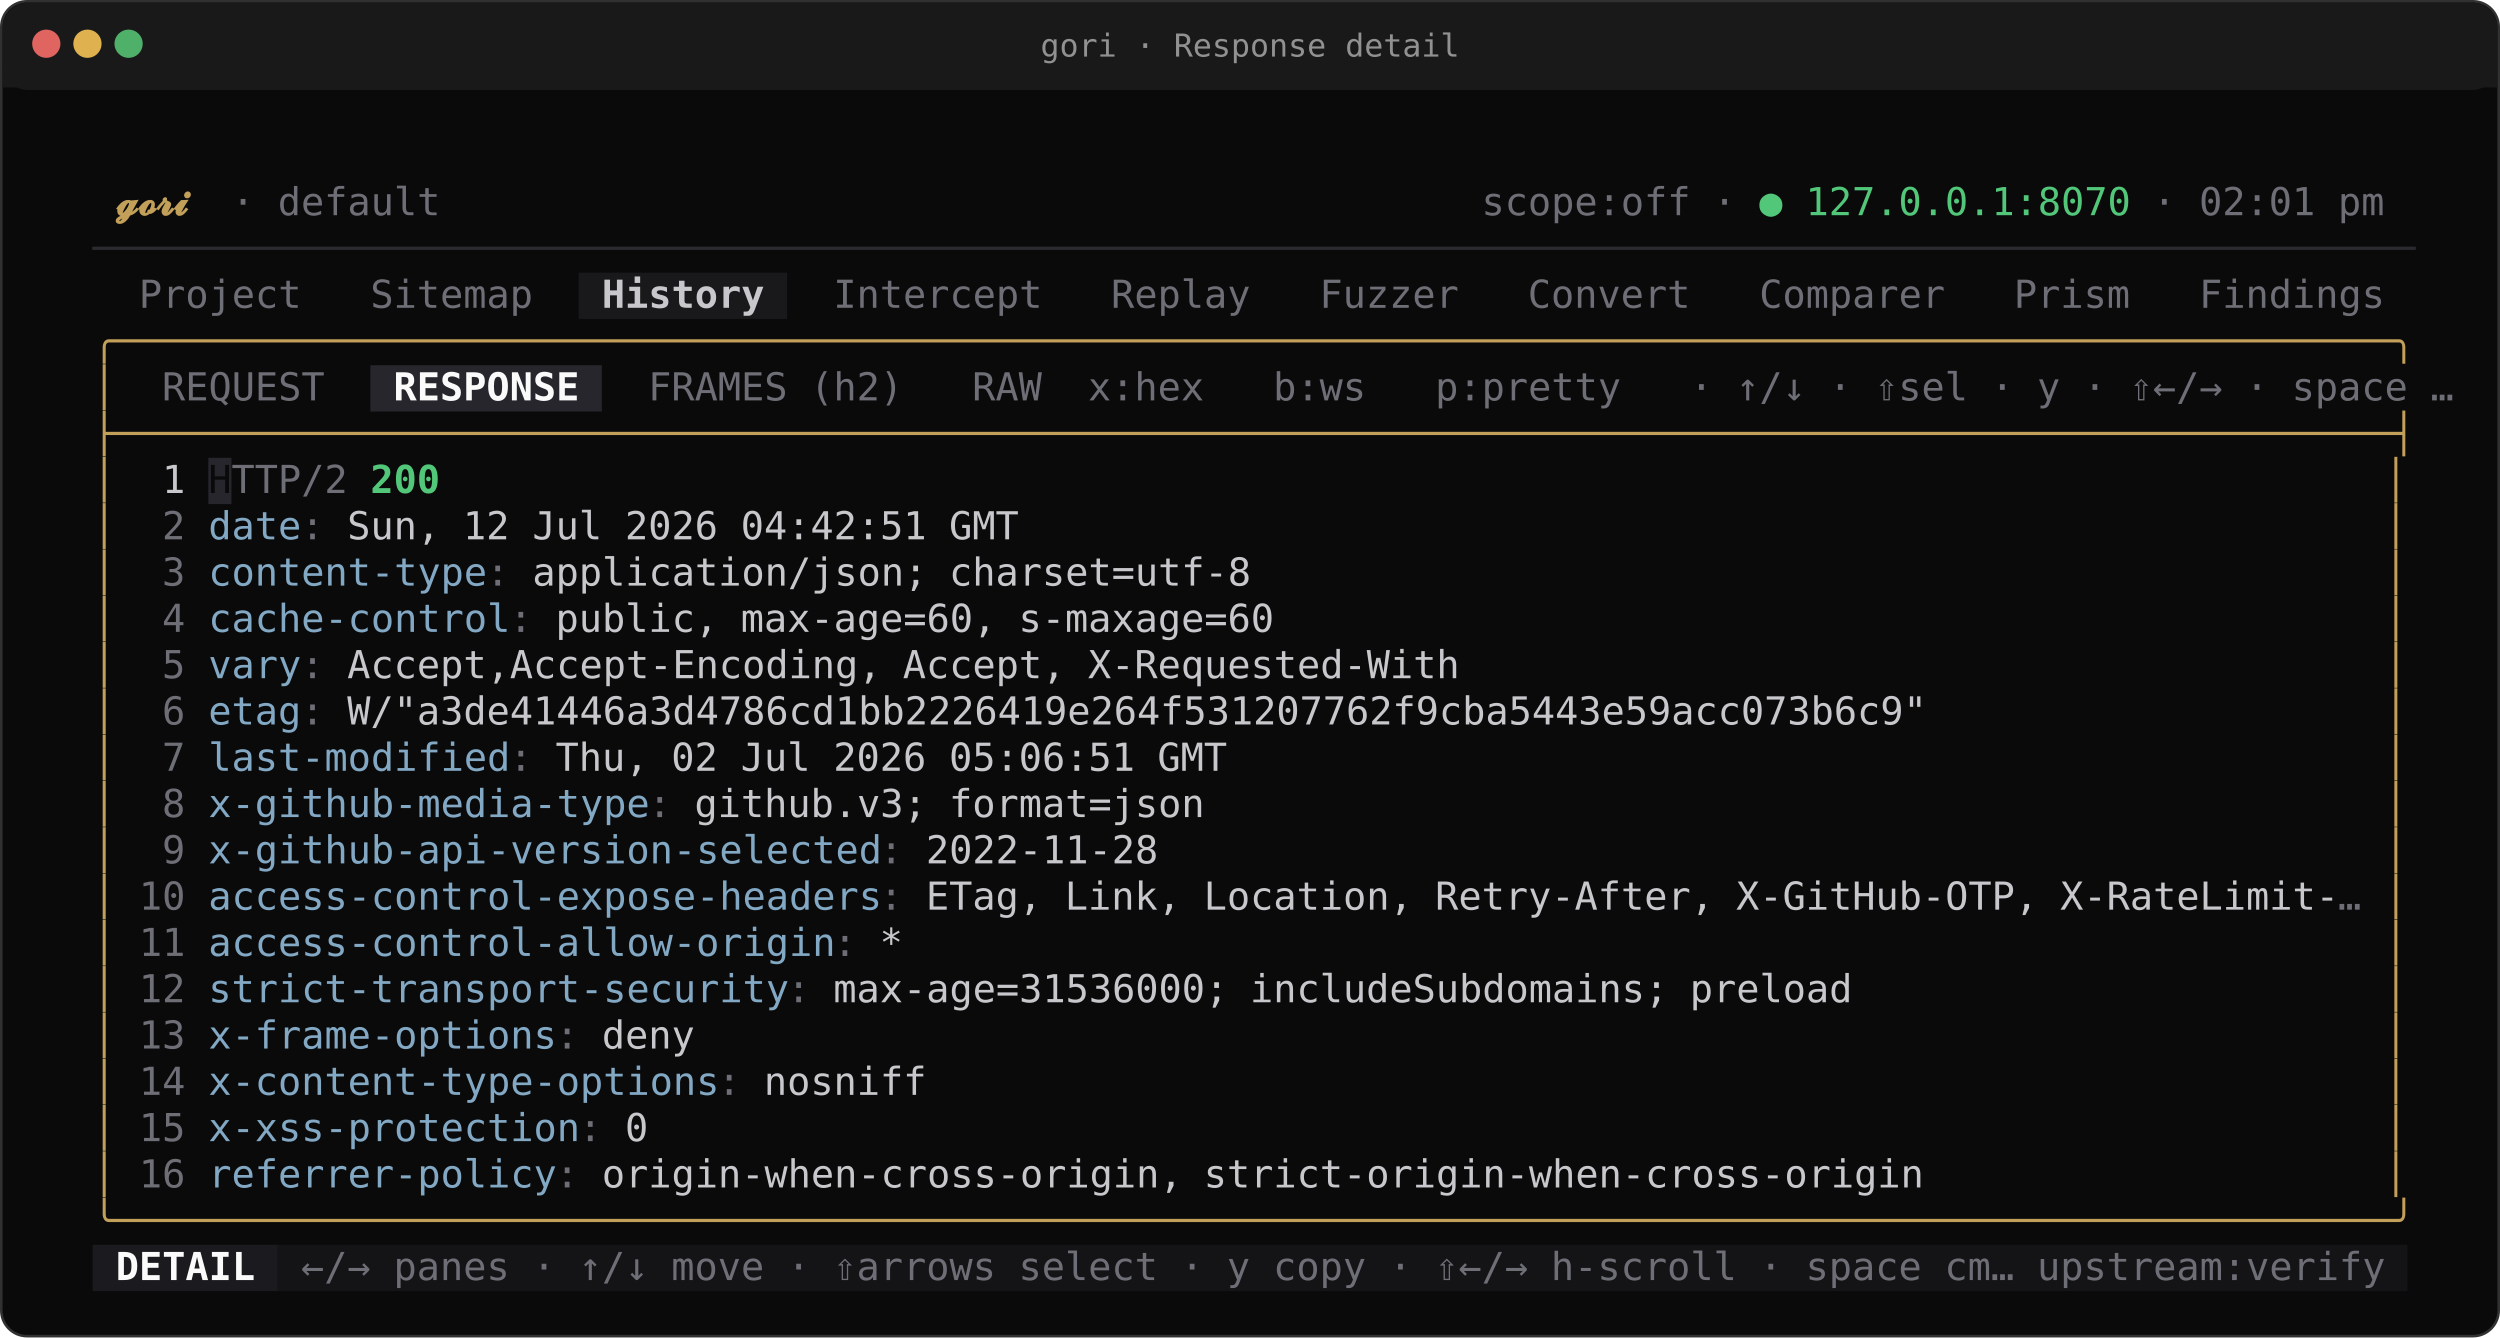
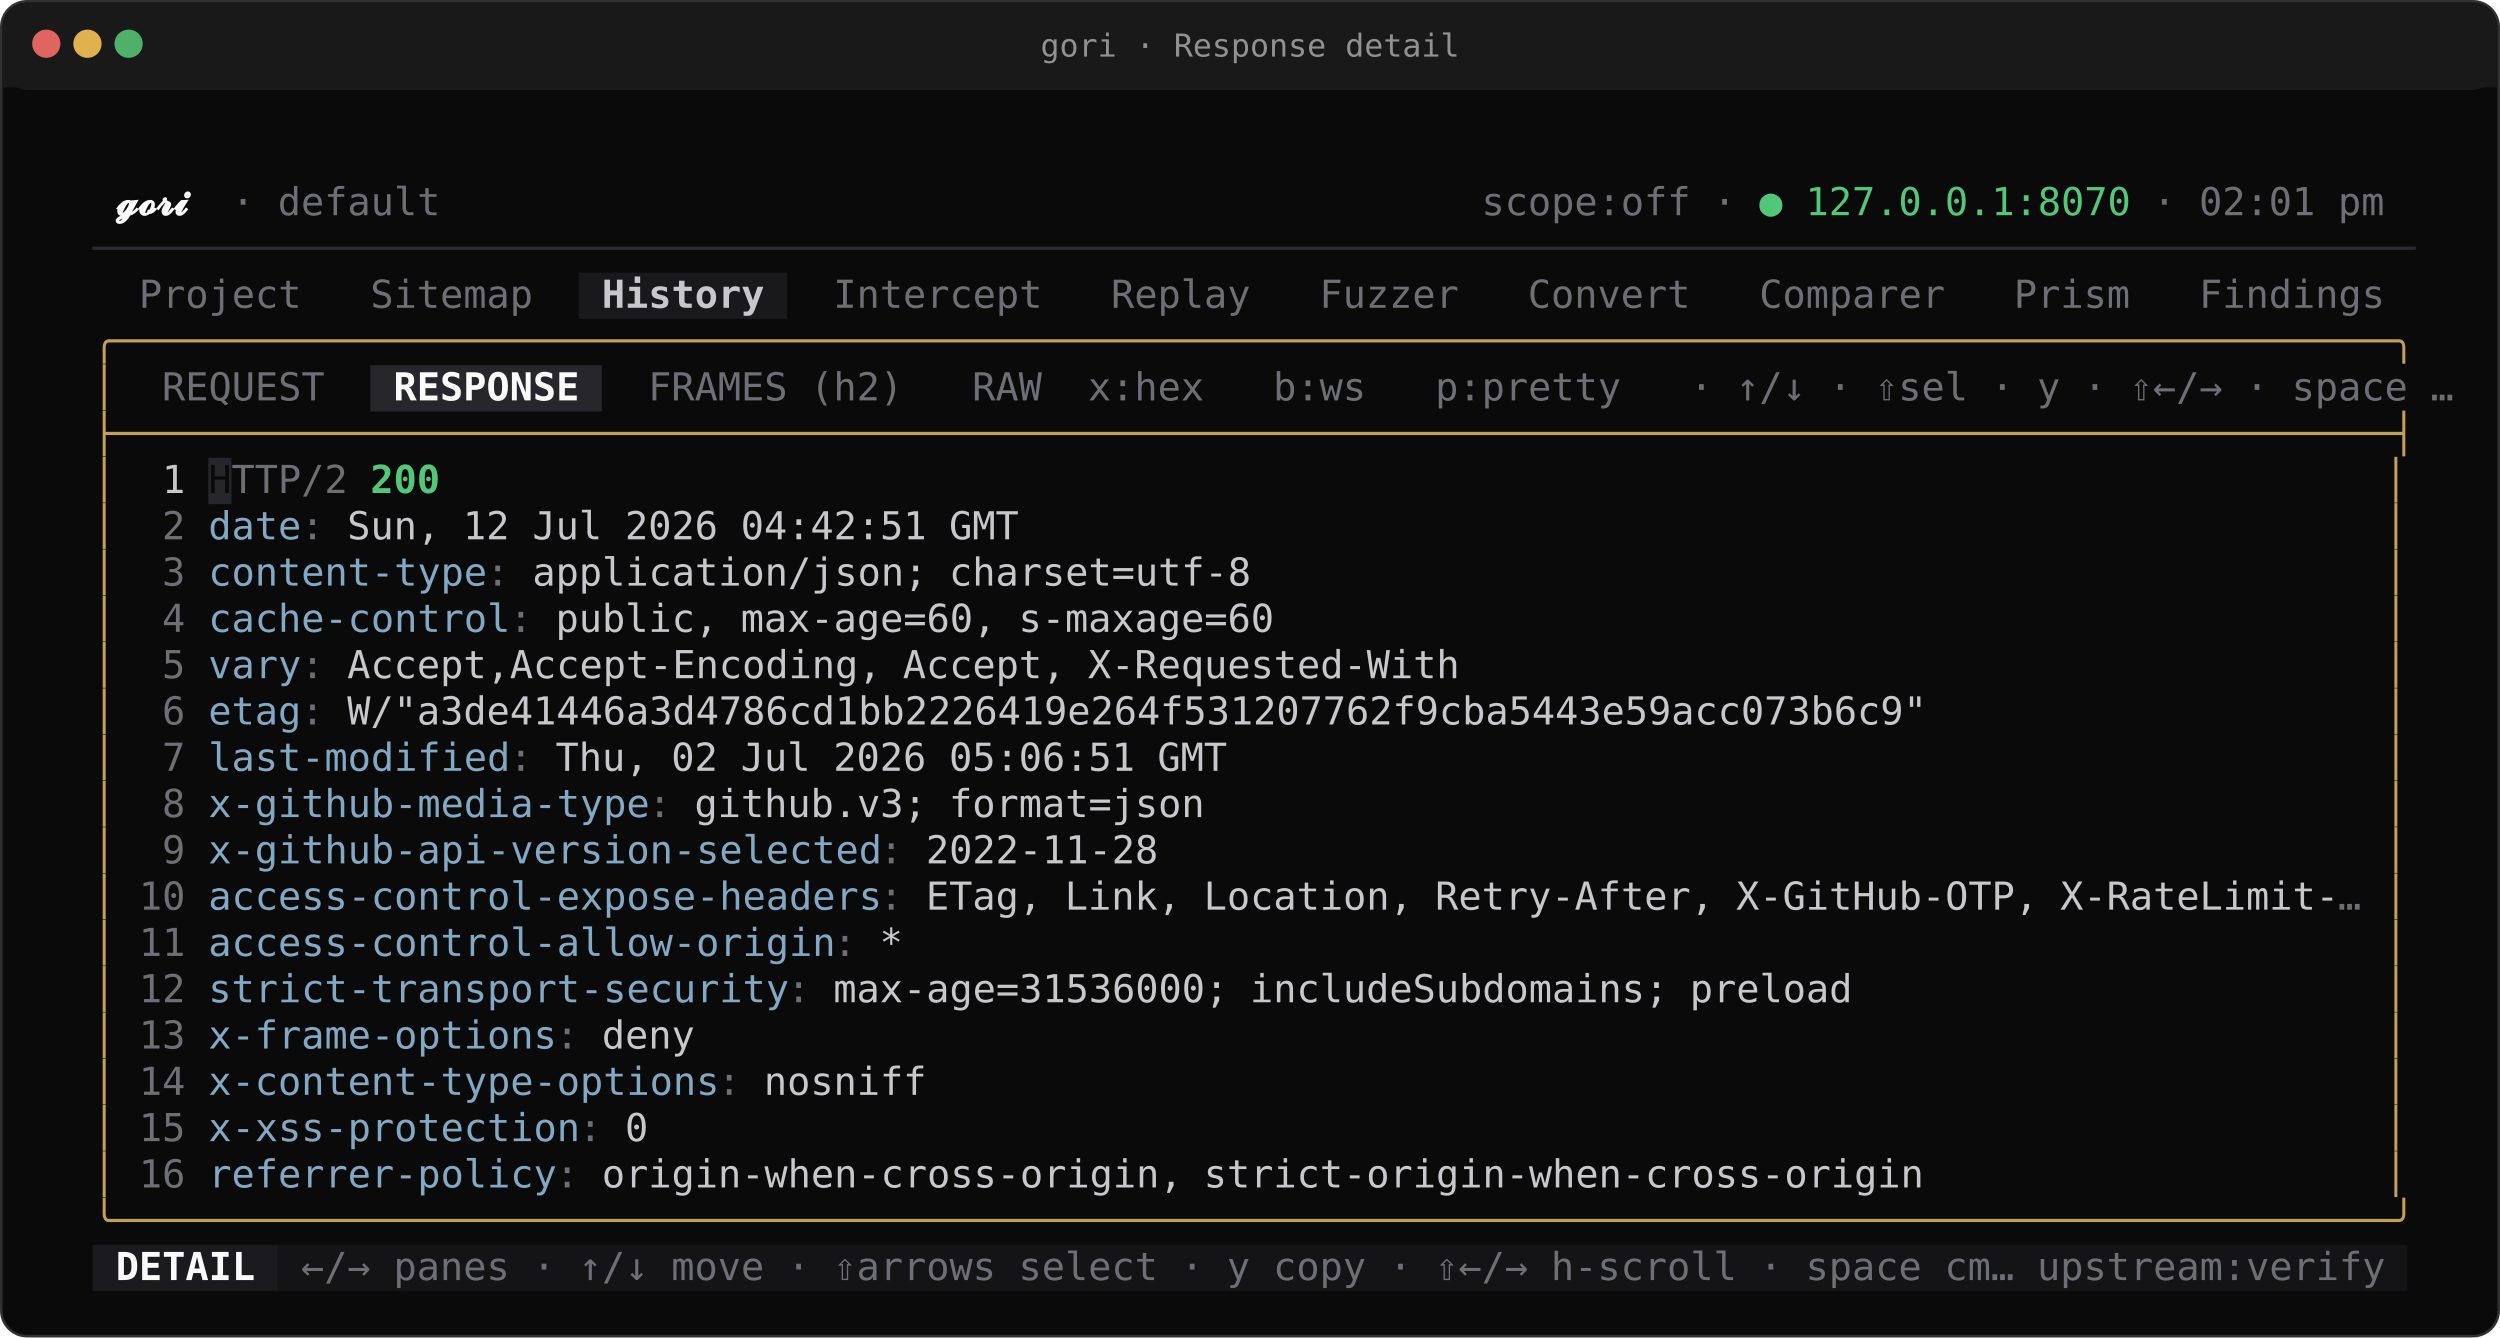
<svg xmlns="http://www.w3.org/2000/svg" width="972" height="520" viewBox="0 0 972.0 520.0" font-family="ui-monospace,'SF Mono','JetBrains Mono',Menlo,Consolas,monospace" font-size="15.0px" role="img" aria-label="gori · Response detail">
  <rect x="0.5" y="0.5" width="971.0" height="519.0" rx="10" ry="10" fill="#0a0a0b" stroke="#313132" stroke-width="1" />
  <rect x="1" y="1" width="970.0" height="34.0" rx="10" ry="10" fill="#19191a" />
  <rect x="1" y="24.0" width="970.0" height="10" fill="#19191a" />
  <circle cx="18.0" cy="17.0" r="5.5" fill="#e0645f" />
  <circle cx="34.0" cy="17.0" r="5.5" fill="#e0b24f" />
  <circle cx="50.0" cy="17.0" r="5.5" fill="#4fb06a" />
  <text x="486.0" y="22.0" text-anchor="middle" fill="#919191" font-size="12.3px">gori · Response detail</text>
  <rect x="225.00" y="106.00" width="81.00" height="18.00" fill="#19191c" />
  <rect x="144.00" y="142.00" width="90.00" height="18.00" fill="#26262c" />
  <rect x="81.00" y="178.00" width="9.00" height="18.00" fill="#26262c" />
  <rect x="36.00" y="484.00" width="72.00" height="18.00" fill="#1b1b1f" />
  <rect x="108.00" y="484.00" width="828.00" height="18.00" fill="#141417" />
-   <text x="45.00" y="83.68" textLength="36.00" lengthAdjust="spacingAndGlyphs" fill="#c2a05a" font-weight="700" xml:space="preserve">𝓰𝓸𝓻𝓲</text>
+   <text x="45.00" y="83.68" textLength="36.00" lengthAdjust="spacingAndGlyphs" fill="#fafafa" font-weight="700" xml:space="preserve">𝓰𝓸𝓻𝓲</text>
  <text x="90.00" y="83.68" textLength="9.00" lengthAdjust="spacingAndGlyphs" fill="#6e6e76" xml:space="preserve">·</text>
  <text x="108.00" y="83.68" textLength="63.00" lengthAdjust="spacingAndGlyphs" fill="#6e6e76" xml:space="preserve">default</text>
  <text x="576.00" y="83.68" textLength="81.00" lengthAdjust="spacingAndGlyphs" fill="#6e6e76" xml:space="preserve">scope:off</text>
  <text x="666.00" y="83.68" textLength="9.00" lengthAdjust="spacingAndGlyphs" fill="#6e6e76" xml:space="preserve">·</text>
  <text x="684.00" y="83.68" textLength="9.00" lengthAdjust="spacingAndGlyphs" fill="#52c77a" xml:space="preserve">●</text>
  <text x="702.00" y="83.68" textLength="126.00" lengthAdjust="spacingAndGlyphs" fill="#52c77a" xml:space="preserve">127.0.0.1:8070</text>
  <text x="837.00" y="83.68" textLength="9.00" lengthAdjust="spacingAndGlyphs" fill="#6e6e76" xml:space="preserve">·</text>
  <text x="855.00" y="83.68" textLength="45.00" lengthAdjust="spacingAndGlyphs" fill="#6e6e76" xml:space="preserve">02:01</text>
  <text x="909.00" y="83.68" textLength="18.00" lengthAdjust="spacingAndGlyphs" fill="#6e6e76" xml:space="preserve">pm</text>
  <text x="36.00" y="101.68" textLength="900.00" lengthAdjust="spacingAndGlyphs" fill="#2a2a30" xml:space="preserve">────────────────────────────────────────────────────────────────────────────────────────────────────</text>
  <text x="54.00" y="119.68" textLength="63.00" lengthAdjust="spacingAndGlyphs" fill="#6e6e76" xml:space="preserve">Project</text>
  <text x="144.00" y="119.68" textLength="63.00" lengthAdjust="spacingAndGlyphs" fill="#6e6e76" xml:space="preserve">Sitemap</text>
  <text x="234.00" y="119.68" textLength="63.00" lengthAdjust="spacingAndGlyphs" fill="#c8c8cc" font-weight="700" xml:space="preserve">History</text>
  <text x="324.00" y="119.68" textLength="81.00" lengthAdjust="spacingAndGlyphs" fill="#6e6e76" xml:space="preserve">Intercept</text>
  <text x="432.00" y="119.68" textLength="54.00" lengthAdjust="spacingAndGlyphs" fill="#6e6e76" xml:space="preserve">Replay</text>
  <text x="513.00" y="119.68" textLength="54.00" lengthAdjust="spacingAndGlyphs" fill="#6e6e76" xml:space="preserve">Fuzzer</text>
  <text x="594.00" y="119.68" textLength="63.00" lengthAdjust="spacingAndGlyphs" fill="#6e6e76" xml:space="preserve">Convert</text>
  <text x="684.00" y="119.68" textLength="72.00" lengthAdjust="spacingAndGlyphs" fill="#6e6e76" xml:space="preserve">Comparer</text>
  <text x="783.00" y="119.68" textLength="45.00" lengthAdjust="spacingAndGlyphs" fill="#6e6e76" xml:space="preserve">Prism</text>
  <text x="855.00" y="119.68" textLength="72.00" lengthAdjust="spacingAndGlyphs" fill="#6e6e76" xml:space="preserve">Findings</text>
  <text x="36.00" y="137.68" textLength="900.00" lengthAdjust="spacingAndGlyphs" fill="#c2a05a" xml:space="preserve">╭──────────────────────────────────────────────────────────────────────────────────────────────────╮</text>
  <text x="36.00" y="155.68" textLength="9.00" lengthAdjust="spacingAndGlyphs" fill="#c2a05a" xml:space="preserve">│</text>
  <text x="63.00" y="155.68" textLength="63.00" lengthAdjust="spacingAndGlyphs" fill="#6e6e76" xml:space="preserve">REQUEST</text>
  <text x="153.00" y="155.68" textLength="72.00" lengthAdjust="spacingAndGlyphs" fill="#fafafa" font-weight="700" xml:space="preserve">RESPONSE</text>
  <text x="252.00" y="155.68" textLength="54.00" lengthAdjust="spacingAndGlyphs" fill="#6e6e76" xml:space="preserve">FRAMES</text>
  <text x="315.00" y="155.68" textLength="36.00" lengthAdjust="spacingAndGlyphs" fill="#6e6e76" xml:space="preserve">(h2)</text>
  <text x="378.00" y="155.68" textLength="27.00" lengthAdjust="spacingAndGlyphs" fill="#6e6e76" xml:space="preserve">RAW</text>
  <text x="423.00" y="155.68" textLength="45.00" lengthAdjust="spacingAndGlyphs" fill="#6e6e76" xml:space="preserve">x:hex</text>
  <text x="495.00" y="155.68" textLength="36.00" lengthAdjust="spacingAndGlyphs" fill="#6e6e76" xml:space="preserve">b:ws</text>
  <text x="558.00" y="155.68" textLength="72.00" lengthAdjust="spacingAndGlyphs" fill="#6e6e76" xml:space="preserve">p:pretty</text>
  <text x="657.00" y="155.68" textLength="9.00" lengthAdjust="spacingAndGlyphs" fill="#6e6e76" xml:space="preserve">·</text>
  <text x="675.00" y="155.68" textLength="27.00" lengthAdjust="spacingAndGlyphs" fill="#6e6e76" xml:space="preserve">↑/↓</text>
  <text x="711.00" y="155.68" textLength="9.00" lengthAdjust="spacingAndGlyphs" fill="#6e6e76" xml:space="preserve">·</text>
  <text x="729.00" y="155.68" textLength="36.00" lengthAdjust="spacingAndGlyphs" fill="#6e6e76" xml:space="preserve">⇧sel</text>
  <text x="774.00" y="155.68" textLength="9.00" lengthAdjust="spacingAndGlyphs" fill="#6e6e76" xml:space="preserve">·</text>
  <text x="792.00" y="155.68" textLength="9.00" lengthAdjust="spacingAndGlyphs" fill="#6e6e76" xml:space="preserve">y</text>
  <text x="810.00" y="155.68" textLength="9.00" lengthAdjust="spacingAndGlyphs" fill="#6e6e76" xml:space="preserve">·</text>
  <text x="828.00" y="155.68" textLength="36.00" lengthAdjust="spacingAndGlyphs" fill="#6e6e76" xml:space="preserve">⇧←/→</text>
  <text x="873.00" y="155.68" textLength="9.00" lengthAdjust="spacingAndGlyphs" fill="#6e6e76" xml:space="preserve">·</text>
  <text x="891.00" y="155.68" textLength="45.00" lengthAdjust="spacingAndGlyphs" fill="#6e6e76" xml:space="preserve">space</text>
  <text x="945.00" y="155.68" textLength="9.00" lengthAdjust="spacingAndGlyphs" fill="#6e6e76" xml:space="preserve">…</text>
  <text x="36.00" y="173.68" textLength="900.00" lengthAdjust="spacingAndGlyphs" fill="#c2a05a" xml:space="preserve">├──────────────────────────────────────────────────────────────────────────────────────────────────┤</text>
  <text x="36.00" y="191.68" textLength="9.00" lengthAdjust="spacingAndGlyphs" fill="#c2a05a" xml:space="preserve">│</text>
  <text x="63.00" y="191.68" textLength="9.00" lengthAdjust="spacingAndGlyphs" fill="#c8c8cc" xml:space="preserve">1</text>
  <text x="81.00" y="191.68" textLength="9.00" lengthAdjust="spacingAndGlyphs" fill="#0a0a0b" xml:space="preserve">H</text>
  <text x="90.00" y="191.68" textLength="45.00" lengthAdjust="spacingAndGlyphs" fill="#6e6e76" xml:space="preserve">TTP/2</text>
  <text x="144.00" y="191.68" textLength="27.00" lengthAdjust="spacingAndGlyphs" fill="#52c77a" font-weight="700" xml:space="preserve">200</text>
  <text x="927.00" y="191.68" textLength="9.00" lengthAdjust="spacingAndGlyphs" fill="#c2a05a" xml:space="preserve">│</text>
  <text x="36.00" y="209.68" textLength="9.00" lengthAdjust="spacingAndGlyphs" fill="#c2a05a" xml:space="preserve">│</text>
  <text x="63.00" y="209.68" textLength="9.00" lengthAdjust="spacingAndGlyphs" fill="#6e6e76" xml:space="preserve">2</text>
  <text x="81.00" y="209.68" textLength="36.00" lengthAdjust="spacingAndGlyphs" fill="#82a8c4" xml:space="preserve">date</text>
  <text x="117.00" y="209.68" textLength="9.00" lengthAdjust="spacingAndGlyphs" fill="#6e6e76" xml:space="preserve">:</text>
  <text x="135.00" y="209.68" textLength="36.00" lengthAdjust="spacingAndGlyphs" fill="#c8c8cc" xml:space="preserve">Sun,</text>
  <text x="180.00" y="209.68" textLength="18.00" lengthAdjust="spacingAndGlyphs" fill="#c8c8cc" xml:space="preserve">12</text>
  <text x="207.00" y="209.68" textLength="27.00" lengthAdjust="spacingAndGlyphs" fill="#c8c8cc" xml:space="preserve">Jul</text>
  <text x="243.00" y="209.68" textLength="36.00" lengthAdjust="spacingAndGlyphs" fill="#c8c8cc" xml:space="preserve">2026</text>
  <text x="288.00" y="209.68" textLength="72.00" lengthAdjust="spacingAndGlyphs" fill="#c8c8cc" xml:space="preserve">04:42:51</text>
  <text x="369.00" y="209.68" textLength="27.00" lengthAdjust="spacingAndGlyphs" fill="#c8c8cc" xml:space="preserve">GMT</text>
  <text x="927.00" y="209.68" textLength="9.00" lengthAdjust="spacingAndGlyphs" fill="#c2a05a" xml:space="preserve">│</text>
  <text x="36.00" y="227.68" textLength="9.00" lengthAdjust="spacingAndGlyphs" fill="#c2a05a" xml:space="preserve">│</text>
  <text x="63.00" y="227.68" textLength="9.00" lengthAdjust="spacingAndGlyphs" fill="#6e6e76" xml:space="preserve">3</text>
  <text x="81.00" y="227.68" textLength="108.00" lengthAdjust="spacingAndGlyphs" fill="#82a8c4" xml:space="preserve">content-type</text>
  <text x="189.00" y="227.68" textLength="9.00" lengthAdjust="spacingAndGlyphs" fill="#6e6e76" xml:space="preserve">:</text>
  <text x="207.00" y="227.68" textLength="153.00" lengthAdjust="spacingAndGlyphs" fill="#c8c8cc" xml:space="preserve">application/json;</text>
  <text x="369.00" y="227.68" textLength="117.00" lengthAdjust="spacingAndGlyphs" fill="#c8c8cc" xml:space="preserve">charset=utf-8</text>
  <text x="927.00" y="227.68" textLength="9.00" lengthAdjust="spacingAndGlyphs" fill="#c2a05a" xml:space="preserve">│</text>
  <text x="36.00" y="245.68" textLength="9.00" lengthAdjust="spacingAndGlyphs" fill="#c2a05a" xml:space="preserve">│</text>
  <text x="63.00" y="245.68" textLength="9.00" lengthAdjust="spacingAndGlyphs" fill="#6e6e76" xml:space="preserve">4</text>
  <text x="81.00" y="245.68" textLength="117.00" lengthAdjust="spacingAndGlyphs" fill="#82a8c4" xml:space="preserve">cache-control</text>
  <text x="198.00" y="245.68" textLength="9.00" lengthAdjust="spacingAndGlyphs" fill="#6e6e76" xml:space="preserve">:</text>
  <text x="216.00" y="245.68" textLength="63.00" lengthAdjust="spacingAndGlyphs" fill="#c8c8cc" xml:space="preserve">public,</text>
  <text x="288.00" y="245.68" textLength="99.00" lengthAdjust="spacingAndGlyphs" fill="#c8c8cc" xml:space="preserve">max-age=60,</text>
  <text x="396.00" y="245.68" textLength="99.00" lengthAdjust="spacingAndGlyphs" fill="#c8c8cc" xml:space="preserve">s-maxage=60</text>
  <text x="927.00" y="245.68" textLength="9.00" lengthAdjust="spacingAndGlyphs" fill="#c2a05a" xml:space="preserve">│</text>
  <text x="36.00" y="263.68" textLength="9.00" lengthAdjust="spacingAndGlyphs" fill="#c2a05a" xml:space="preserve">│</text>
  <text x="63.00" y="263.68" textLength="9.00" lengthAdjust="spacingAndGlyphs" fill="#6e6e76" xml:space="preserve">5</text>
  <text x="81.00" y="263.68" textLength="36.00" lengthAdjust="spacingAndGlyphs" fill="#82a8c4" xml:space="preserve">vary</text>
  <text x="117.00" y="263.68" textLength="9.00" lengthAdjust="spacingAndGlyphs" fill="#6e6e76" xml:space="preserve">:</text>
  <text x="135.00" y="263.68" textLength="207.00" lengthAdjust="spacingAndGlyphs" fill="#c8c8cc" xml:space="preserve">Accept,Accept-Encoding,</text>
  <text x="351.00" y="263.68" textLength="63.00" lengthAdjust="spacingAndGlyphs" fill="#c8c8cc" xml:space="preserve">Accept,</text>
  <text x="423.00" y="263.68" textLength="144.00" lengthAdjust="spacingAndGlyphs" fill="#c8c8cc" xml:space="preserve">X-Requested-With</text>
  <text x="927.00" y="263.68" textLength="9.00" lengthAdjust="spacingAndGlyphs" fill="#c2a05a" xml:space="preserve">│</text>
  <text x="36.00" y="281.68" textLength="9.00" lengthAdjust="spacingAndGlyphs" fill="#c2a05a" xml:space="preserve">│</text>
  <text x="63.00" y="281.68" textLength="9.00" lengthAdjust="spacingAndGlyphs" fill="#6e6e76" xml:space="preserve">6</text>
  <text x="81.00" y="281.68" textLength="36.00" lengthAdjust="spacingAndGlyphs" fill="#82a8c4" xml:space="preserve">etag</text>
  <text x="117.00" y="281.68" textLength="9.00" lengthAdjust="spacingAndGlyphs" fill="#6e6e76" xml:space="preserve">:</text>
  <text x="135.00" y="281.68" textLength="612.00" lengthAdjust="spacingAndGlyphs" fill="#c8c8cc" xml:space="preserve">W/"a3de41446a3d4786cd1bb2226419e264f531207762f9cba5443e59acc073b6c9"</text>
  <text x="927.00" y="281.68" textLength="9.00" lengthAdjust="spacingAndGlyphs" fill="#c2a05a" xml:space="preserve">│</text>
  <text x="36.00" y="299.68" textLength="9.00" lengthAdjust="spacingAndGlyphs" fill="#c2a05a" xml:space="preserve">│</text>
  <text x="63.00" y="299.68" textLength="9.00" lengthAdjust="spacingAndGlyphs" fill="#6e6e76" xml:space="preserve">7</text>
  <text x="81.00" y="299.68" textLength="117.00" lengthAdjust="spacingAndGlyphs" fill="#82a8c4" xml:space="preserve">last-modified</text>
  <text x="198.00" y="299.68" textLength="9.00" lengthAdjust="spacingAndGlyphs" fill="#6e6e76" xml:space="preserve">:</text>
  <text x="216.00" y="299.68" textLength="36.00" lengthAdjust="spacingAndGlyphs" fill="#c8c8cc" xml:space="preserve">Thu,</text>
  <text x="261.00" y="299.68" textLength="18.00" lengthAdjust="spacingAndGlyphs" fill="#c8c8cc" xml:space="preserve">02</text>
  <text x="288.00" y="299.68" textLength="27.00" lengthAdjust="spacingAndGlyphs" fill="#c8c8cc" xml:space="preserve">Jul</text>
  <text x="324.00" y="299.68" textLength="36.00" lengthAdjust="spacingAndGlyphs" fill="#c8c8cc" xml:space="preserve">2026</text>
  <text x="369.00" y="299.68" textLength="72.00" lengthAdjust="spacingAndGlyphs" fill="#c8c8cc" xml:space="preserve">05:06:51</text>
  <text x="450.00" y="299.68" textLength="27.00" lengthAdjust="spacingAndGlyphs" fill="#c8c8cc" xml:space="preserve">GMT</text>
  <text x="927.00" y="299.68" textLength="9.00" lengthAdjust="spacingAndGlyphs" fill="#c2a05a" xml:space="preserve">│</text>
  <text x="36.00" y="317.68" textLength="9.00" lengthAdjust="spacingAndGlyphs" fill="#c2a05a" xml:space="preserve">│</text>
  <text x="63.00" y="317.68" textLength="9.00" lengthAdjust="spacingAndGlyphs" fill="#6e6e76" xml:space="preserve">8</text>
  <text x="81.00" y="317.68" textLength="171.00" lengthAdjust="spacingAndGlyphs" fill="#82a8c4" xml:space="preserve">x-github-media-type</text>
  <text x="252.00" y="317.68" textLength="9.00" lengthAdjust="spacingAndGlyphs" fill="#6e6e76" xml:space="preserve">:</text>
  <text x="270.00" y="317.68" textLength="90.00" lengthAdjust="spacingAndGlyphs" fill="#c8c8cc" xml:space="preserve">github.v3;</text>
  <text x="369.00" y="317.68" textLength="99.00" lengthAdjust="spacingAndGlyphs" fill="#c8c8cc" xml:space="preserve">format=json</text>
  <text x="927.00" y="317.68" textLength="9.00" lengthAdjust="spacingAndGlyphs" fill="#c2a05a" xml:space="preserve">│</text>
  <text x="36.00" y="335.68" textLength="9.00" lengthAdjust="spacingAndGlyphs" fill="#c2a05a" xml:space="preserve">│</text>
  <text x="63.00" y="335.68" textLength="9.00" lengthAdjust="spacingAndGlyphs" fill="#6e6e76" xml:space="preserve">9</text>
  <text x="81.00" y="335.68" textLength="261.00" lengthAdjust="spacingAndGlyphs" fill="#82a8c4" xml:space="preserve">x-github-api-version-selected</text>
  <text x="342.00" y="335.68" textLength="9.00" lengthAdjust="spacingAndGlyphs" fill="#6e6e76" xml:space="preserve">:</text>
  <text x="360.00" y="335.68" textLength="90.00" lengthAdjust="spacingAndGlyphs" fill="#c8c8cc" xml:space="preserve">2022-11-28</text>
  <text x="927.00" y="335.68" textLength="9.00" lengthAdjust="spacingAndGlyphs" fill="#c2a05a" xml:space="preserve">│</text>
  <text x="36.00" y="353.68" textLength="9.00" lengthAdjust="spacingAndGlyphs" fill="#c2a05a" xml:space="preserve">│</text>
  <text x="54.00" y="353.68" textLength="18.00" lengthAdjust="spacingAndGlyphs" fill="#6e6e76" xml:space="preserve">10</text>
  <text x="81.00" y="353.68" textLength="261.00" lengthAdjust="spacingAndGlyphs" fill="#82a8c4" xml:space="preserve">access-control-expose-headers</text>
  <text x="342.00" y="353.68" textLength="9.00" lengthAdjust="spacingAndGlyphs" fill="#6e6e76" xml:space="preserve">:</text>
  <text x="360.00" y="353.68" textLength="45.00" lengthAdjust="spacingAndGlyphs" fill="#c8c8cc" xml:space="preserve">ETag,</text>
  <text x="414.00" y="353.68" textLength="45.00" lengthAdjust="spacingAndGlyphs" fill="#c8c8cc" xml:space="preserve">Link,</text>
  <text x="468.00" y="353.68" textLength="81.00" lengthAdjust="spacingAndGlyphs" fill="#c8c8cc" xml:space="preserve">Location,</text>
  <text x="558.00" y="353.68" textLength="108.00" lengthAdjust="spacingAndGlyphs" fill="#c8c8cc" xml:space="preserve">Retry-After,</text>
  <text x="675.00" y="353.68" textLength="117.00" lengthAdjust="spacingAndGlyphs" fill="#c8c8cc" xml:space="preserve">X-GitHub-OTP,</text>
  <text x="801.00" y="353.68" textLength="108.00" lengthAdjust="spacingAndGlyphs" fill="#c8c8cc" xml:space="preserve">X-RateLimit-</text>
  <text x="909.00" y="353.68" textLength="9.00" lengthAdjust="spacingAndGlyphs" fill="#6e6e76" xml:space="preserve">…</text>
  <text x="927.00" y="353.68" textLength="9.00" lengthAdjust="spacingAndGlyphs" fill="#c2a05a" xml:space="preserve">│</text>
  <text x="36.00" y="371.68" textLength="9.00" lengthAdjust="spacingAndGlyphs" fill="#c2a05a" xml:space="preserve">│</text>
  <text x="54.00" y="371.68" textLength="18.00" lengthAdjust="spacingAndGlyphs" fill="#6e6e76" xml:space="preserve">11</text>
  <text x="81.00" y="371.68" textLength="243.00" lengthAdjust="spacingAndGlyphs" fill="#82a8c4" xml:space="preserve">access-control-allow-origin</text>
  <text x="324.00" y="371.68" textLength="9.00" lengthAdjust="spacingAndGlyphs" fill="#6e6e76" xml:space="preserve">:</text>
  <text x="342.00" y="371.68" textLength="9.00" lengthAdjust="spacingAndGlyphs" fill="#c8c8cc" xml:space="preserve">*</text>
  <text x="927.00" y="371.68" textLength="9.00" lengthAdjust="spacingAndGlyphs" fill="#c2a05a" xml:space="preserve">│</text>
  <text x="36.00" y="389.68" textLength="9.00" lengthAdjust="spacingAndGlyphs" fill="#c2a05a" xml:space="preserve">│</text>
  <text x="54.00" y="389.68" textLength="18.00" lengthAdjust="spacingAndGlyphs" fill="#6e6e76" xml:space="preserve">12</text>
  <text x="81.00" y="389.68" textLength="225.00" lengthAdjust="spacingAndGlyphs" fill="#82a8c4" xml:space="preserve">strict-transport-security</text>
  <text x="306.00" y="389.68" textLength="9.00" lengthAdjust="spacingAndGlyphs" fill="#6e6e76" xml:space="preserve">:</text>
  <text x="324.00" y="389.68" textLength="153.00" lengthAdjust="spacingAndGlyphs" fill="#c8c8cc" xml:space="preserve">max-age=31536000;</text>
  <text x="486.00" y="389.68" textLength="162.00" lengthAdjust="spacingAndGlyphs" fill="#c8c8cc" xml:space="preserve">includeSubdomains;</text>
  <text x="657.00" y="389.68" textLength="63.00" lengthAdjust="spacingAndGlyphs" fill="#c8c8cc" xml:space="preserve">preload</text>
  <text x="927.00" y="389.68" textLength="9.00" lengthAdjust="spacingAndGlyphs" fill="#c2a05a" xml:space="preserve">│</text>
  <text x="36.00" y="407.68" textLength="9.00" lengthAdjust="spacingAndGlyphs" fill="#c2a05a" xml:space="preserve">│</text>
  <text x="54.00" y="407.68" textLength="18.00" lengthAdjust="spacingAndGlyphs" fill="#6e6e76" xml:space="preserve">13</text>
  <text x="81.00" y="407.68" textLength="135.00" lengthAdjust="spacingAndGlyphs" fill="#82a8c4" xml:space="preserve">x-frame-options</text>
  <text x="216.00" y="407.68" textLength="9.00" lengthAdjust="spacingAndGlyphs" fill="#6e6e76" xml:space="preserve">:</text>
  <text x="234.00" y="407.68" textLength="36.00" lengthAdjust="spacingAndGlyphs" fill="#c8c8cc" xml:space="preserve">deny</text>
  <text x="927.00" y="407.68" textLength="9.00" lengthAdjust="spacingAndGlyphs" fill="#c2a05a" xml:space="preserve">│</text>
  <text x="36.00" y="425.68" textLength="9.00" lengthAdjust="spacingAndGlyphs" fill="#c2a05a" xml:space="preserve">│</text>
  <text x="54.00" y="425.68" textLength="18.00" lengthAdjust="spacingAndGlyphs" fill="#6e6e76" xml:space="preserve">14</text>
  <text x="81.00" y="425.68" textLength="198.00" lengthAdjust="spacingAndGlyphs" fill="#82a8c4" xml:space="preserve">x-content-type-options</text>
  <text x="279.00" y="425.68" textLength="9.00" lengthAdjust="spacingAndGlyphs" fill="#6e6e76" xml:space="preserve">:</text>
  <text x="297.00" y="425.68" textLength="63.00" lengthAdjust="spacingAndGlyphs" fill="#c8c8cc" xml:space="preserve">nosniff</text>
  <text x="927.00" y="425.68" textLength="9.00" lengthAdjust="spacingAndGlyphs" fill="#c2a05a" xml:space="preserve">│</text>
  <text x="36.00" y="443.68" textLength="9.00" lengthAdjust="spacingAndGlyphs" fill="#c2a05a" xml:space="preserve">│</text>
  <text x="54.00" y="443.68" textLength="18.00" lengthAdjust="spacingAndGlyphs" fill="#6e6e76" xml:space="preserve">15</text>
  <text x="81.00" y="443.68" textLength="144.00" lengthAdjust="spacingAndGlyphs" fill="#82a8c4" xml:space="preserve">x-xss-protection</text>
  <text x="225.00" y="443.68" textLength="9.00" lengthAdjust="spacingAndGlyphs" fill="#6e6e76" xml:space="preserve">:</text>
  <text x="243.00" y="443.68" textLength="9.00" lengthAdjust="spacingAndGlyphs" fill="#c8c8cc" xml:space="preserve">0</text>
  <text x="927.00" y="443.68" textLength="9.00" lengthAdjust="spacingAndGlyphs" fill="#c2a05a" xml:space="preserve">│</text>
  <text x="36.00" y="461.68" textLength="9.00" lengthAdjust="spacingAndGlyphs" fill="#c2a05a" xml:space="preserve">│</text>
  <text x="54.00" y="461.68" textLength="18.00" lengthAdjust="spacingAndGlyphs" fill="#6e6e76" xml:space="preserve">16</text>
  <text x="81.00" y="461.68" textLength="135.00" lengthAdjust="spacingAndGlyphs" fill="#82a8c4" xml:space="preserve">referrer-policy</text>
  <text x="216.00" y="461.68" textLength="9.00" lengthAdjust="spacingAndGlyphs" fill="#6e6e76" xml:space="preserve">:</text>
  <text x="234.00" y="461.68" textLength="225.00" lengthAdjust="spacingAndGlyphs" fill="#c8c8cc" xml:space="preserve">origin-when-cross-origin,</text>
  <text x="468.00" y="461.68" textLength="279.00" lengthAdjust="spacingAndGlyphs" fill="#c8c8cc" xml:space="preserve">strict-origin-when-cross-origin</text>
  <text x="927.00" y="461.68" textLength="9.00" lengthAdjust="spacingAndGlyphs" fill="#c2a05a" xml:space="preserve">│</text>
  <text x="36.00" y="479.68" textLength="900.00" lengthAdjust="spacingAndGlyphs" fill="#c2a05a" xml:space="preserve">╰──────────────────────────────────────────────────────────────────────────────────────────────────╯</text>
  <text x="45.00" y="497.68" textLength="54.00" lengthAdjust="spacingAndGlyphs" fill="#fafafa" font-weight="700" xml:space="preserve">DETAIL</text>
  <text x="117.00" y="497.68" textLength="27.00" lengthAdjust="spacingAndGlyphs" fill="#6e6e76" xml:space="preserve">←/→</text>
  <text x="153.00" y="497.68" textLength="45.00" lengthAdjust="spacingAndGlyphs" fill="#6e6e76" xml:space="preserve">panes</text>
  <text x="207.00" y="497.68" textLength="9.00" lengthAdjust="spacingAndGlyphs" fill="#6e6e76" xml:space="preserve">·</text>
  <text x="225.00" y="497.68" textLength="27.00" lengthAdjust="spacingAndGlyphs" fill="#6e6e76" xml:space="preserve">↑/↓</text>
  <text x="261.00" y="497.68" textLength="36.00" lengthAdjust="spacingAndGlyphs" fill="#6e6e76" xml:space="preserve">move</text>
  <text x="306.00" y="497.68" textLength="9.00" lengthAdjust="spacingAndGlyphs" fill="#6e6e76" xml:space="preserve">·</text>
  <text x="324.00" y="497.68" textLength="63.00" lengthAdjust="spacingAndGlyphs" fill="#6e6e76" xml:space="preserve">⇧arrows</text>
  <text x="396.00" y="497.68" textLength="54.00" lengthAdjust="spacingAndGlyphs" fill="#6e6e76" xml:space="preserve">select</text>
  <text x="459.00" y="497.68" textLength="9.00" lengthAdjust="spacingAndGlyphs" fill="#6e6e76" xml:space="preserve">·</text>
  <text x="477.00" y="497.68" textLength="9.00" lengthAdjust="spacingAndGlyphs" fill="#6e6e76" xml:space="preserve">y</text>
  <text x="495.00" y="497.68" textLength="36.00" lengthAdjust="spacingAndGlyphs" fill="#6e6e76" xml:space="preserve">copy</text>
  <text x="540.00" y="497.68" textLength="9.00" lengthAdjust="spacingAndGlyphs" fill="#6e6e76" xml:space="preserve">·</text>
  <text x="558.00" y="497.68" textLength="36.00" lengthAdjust="spacingAndGlyphs" fill="#6e6e76" xml:space="preserve">⇧←/→</text>
  <text x="603.00" y="497.68" textLength="72.00" lengthAdjust="spacingAndGlyphs" fill="#6e6e76" xml:space="preserve">h-scroll</text>
  <text x="684.00" y="497.68" textLength="9.00" lengthAdjust="spacingAndGlyphs" fill="#6e6e76" xml:space="preserve">·</text>
  <text x="702.00" y="497.68" textLength="45.00" lengthAdjust="spacingAndGlyphs" fill="#6e6e76" xml:space="preserve">space</text>
  <text x="756.00" y="497.68" textLength="27.00" lengthAdjust="spacingAndGlyphs" fill="#6e6e76" xml:space="preserve">cm…</text>
  <text x="792.00" y="497.68" textLength="135.00" lengthAdjust="spacingAndGlyphs" fill="#6e6e76" xml:space="preserve">upstream:verify</text>
</svg>
